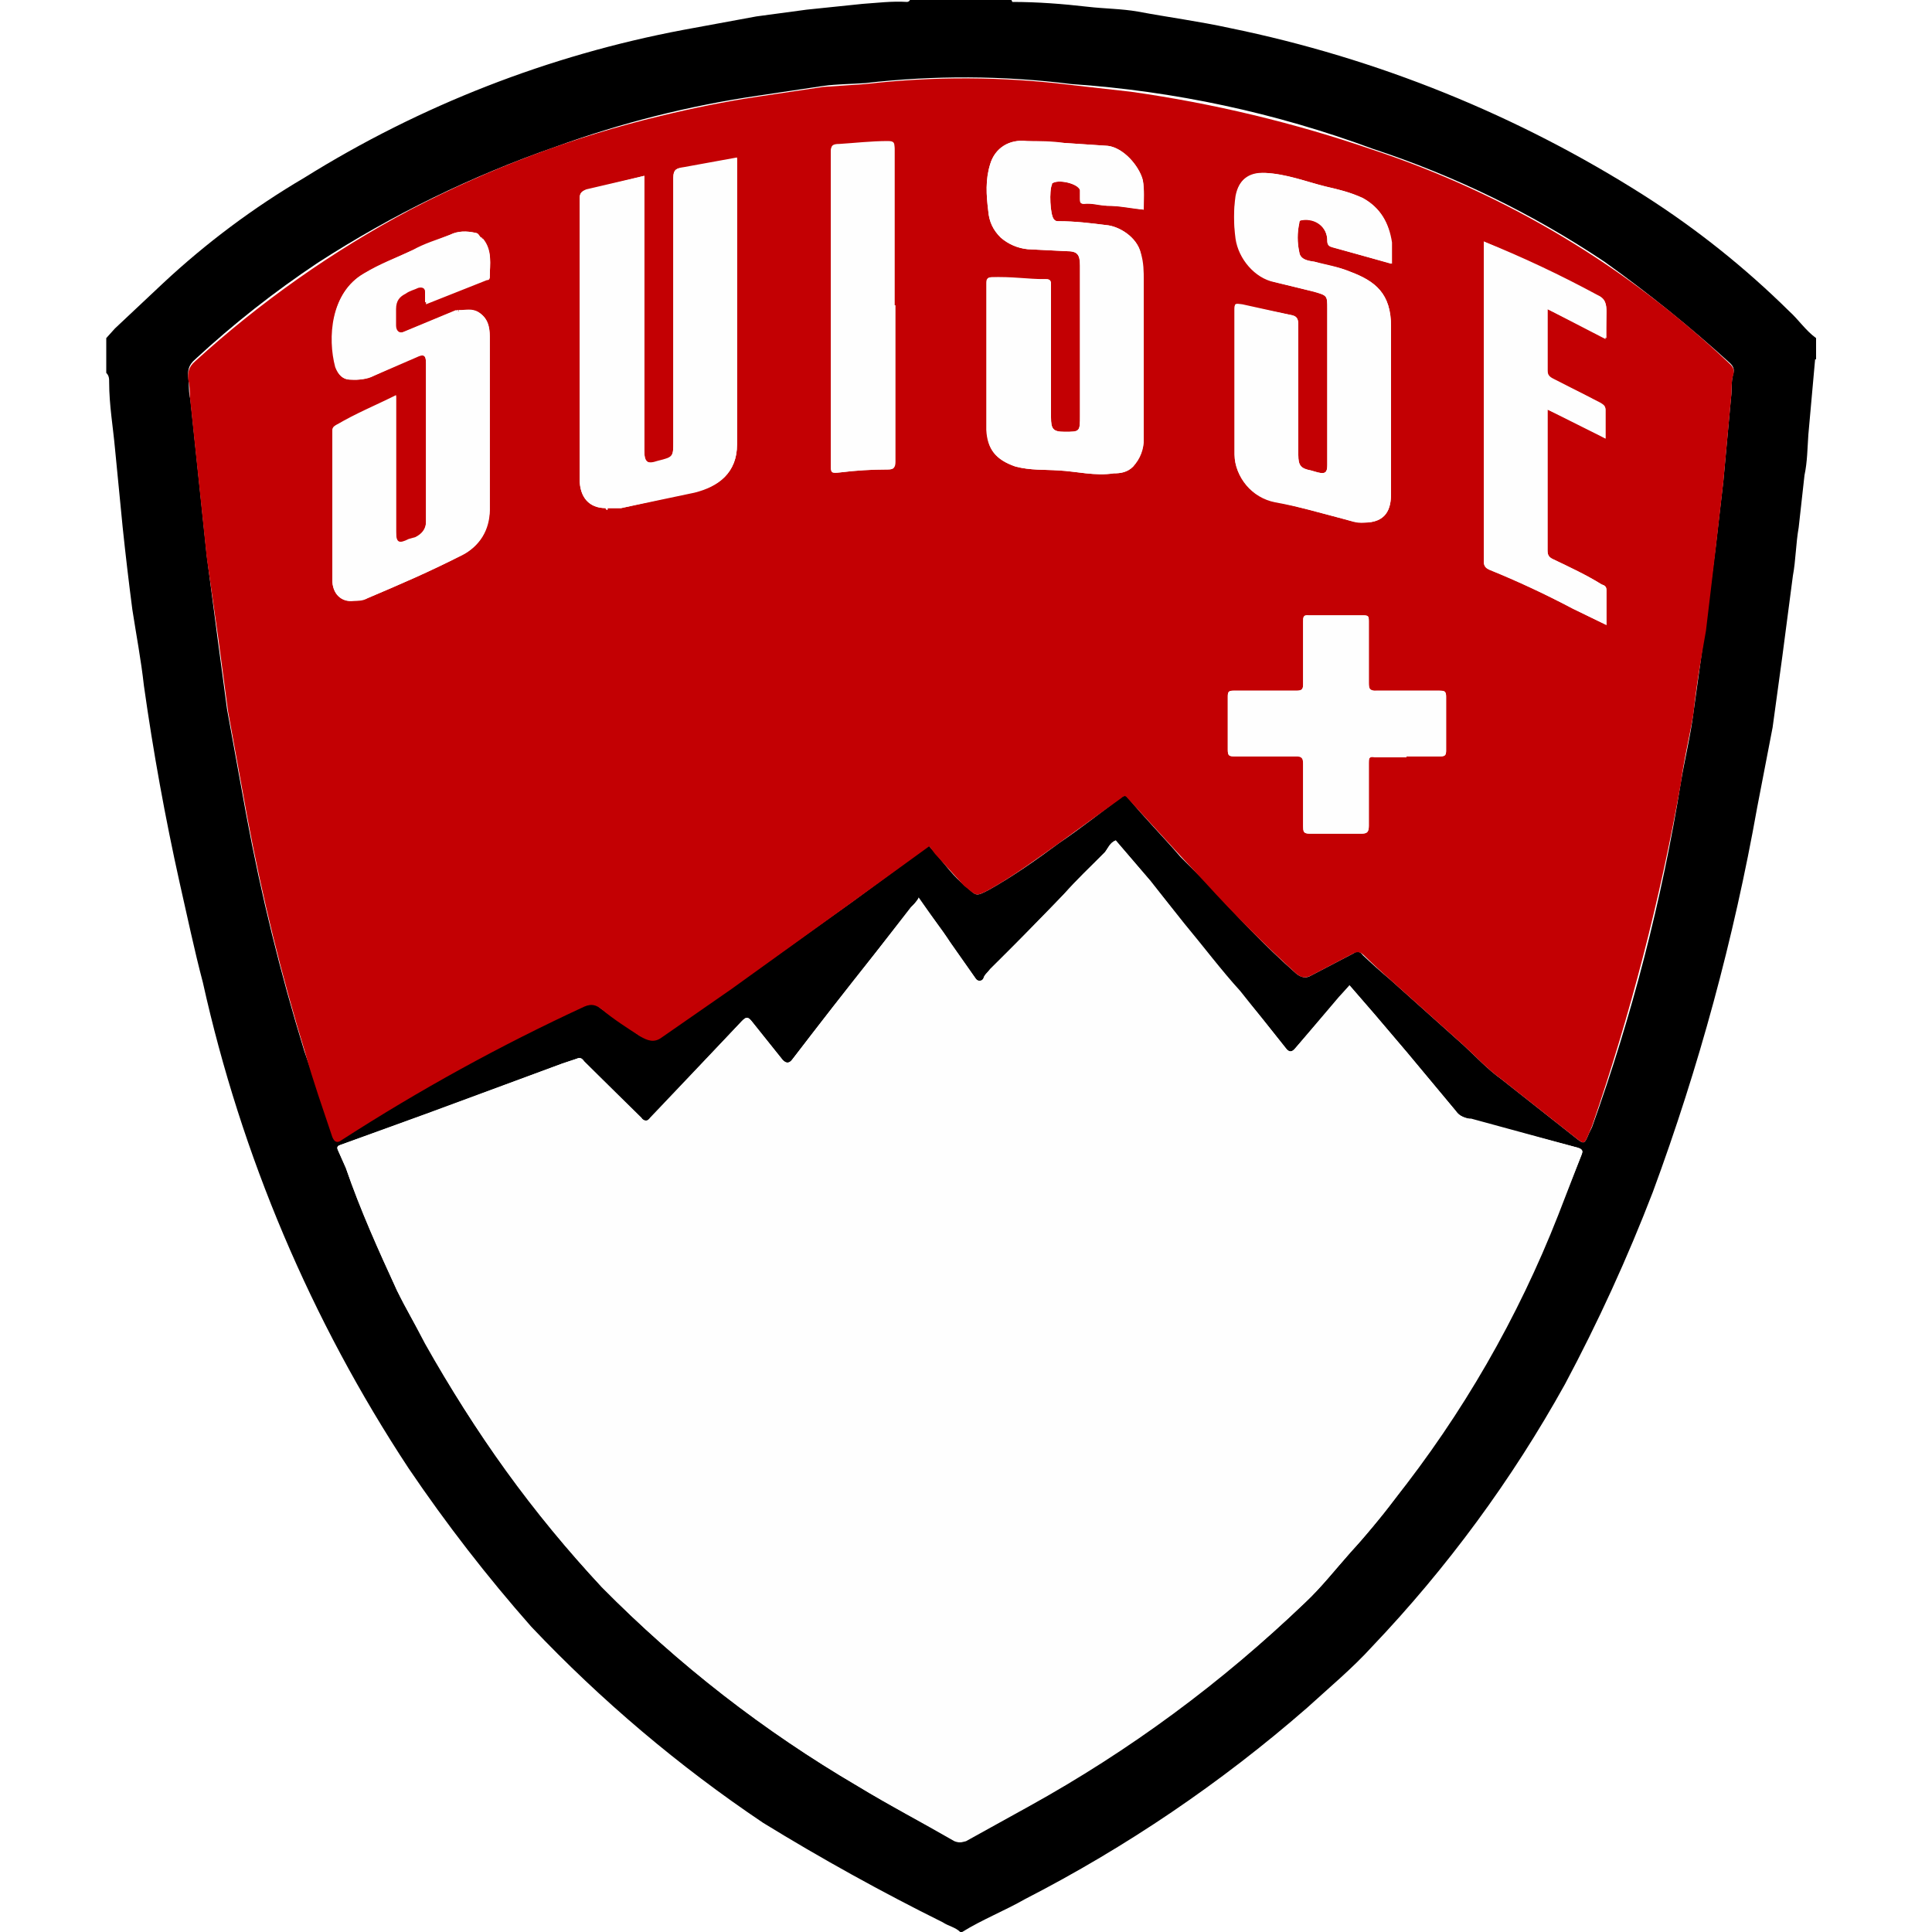
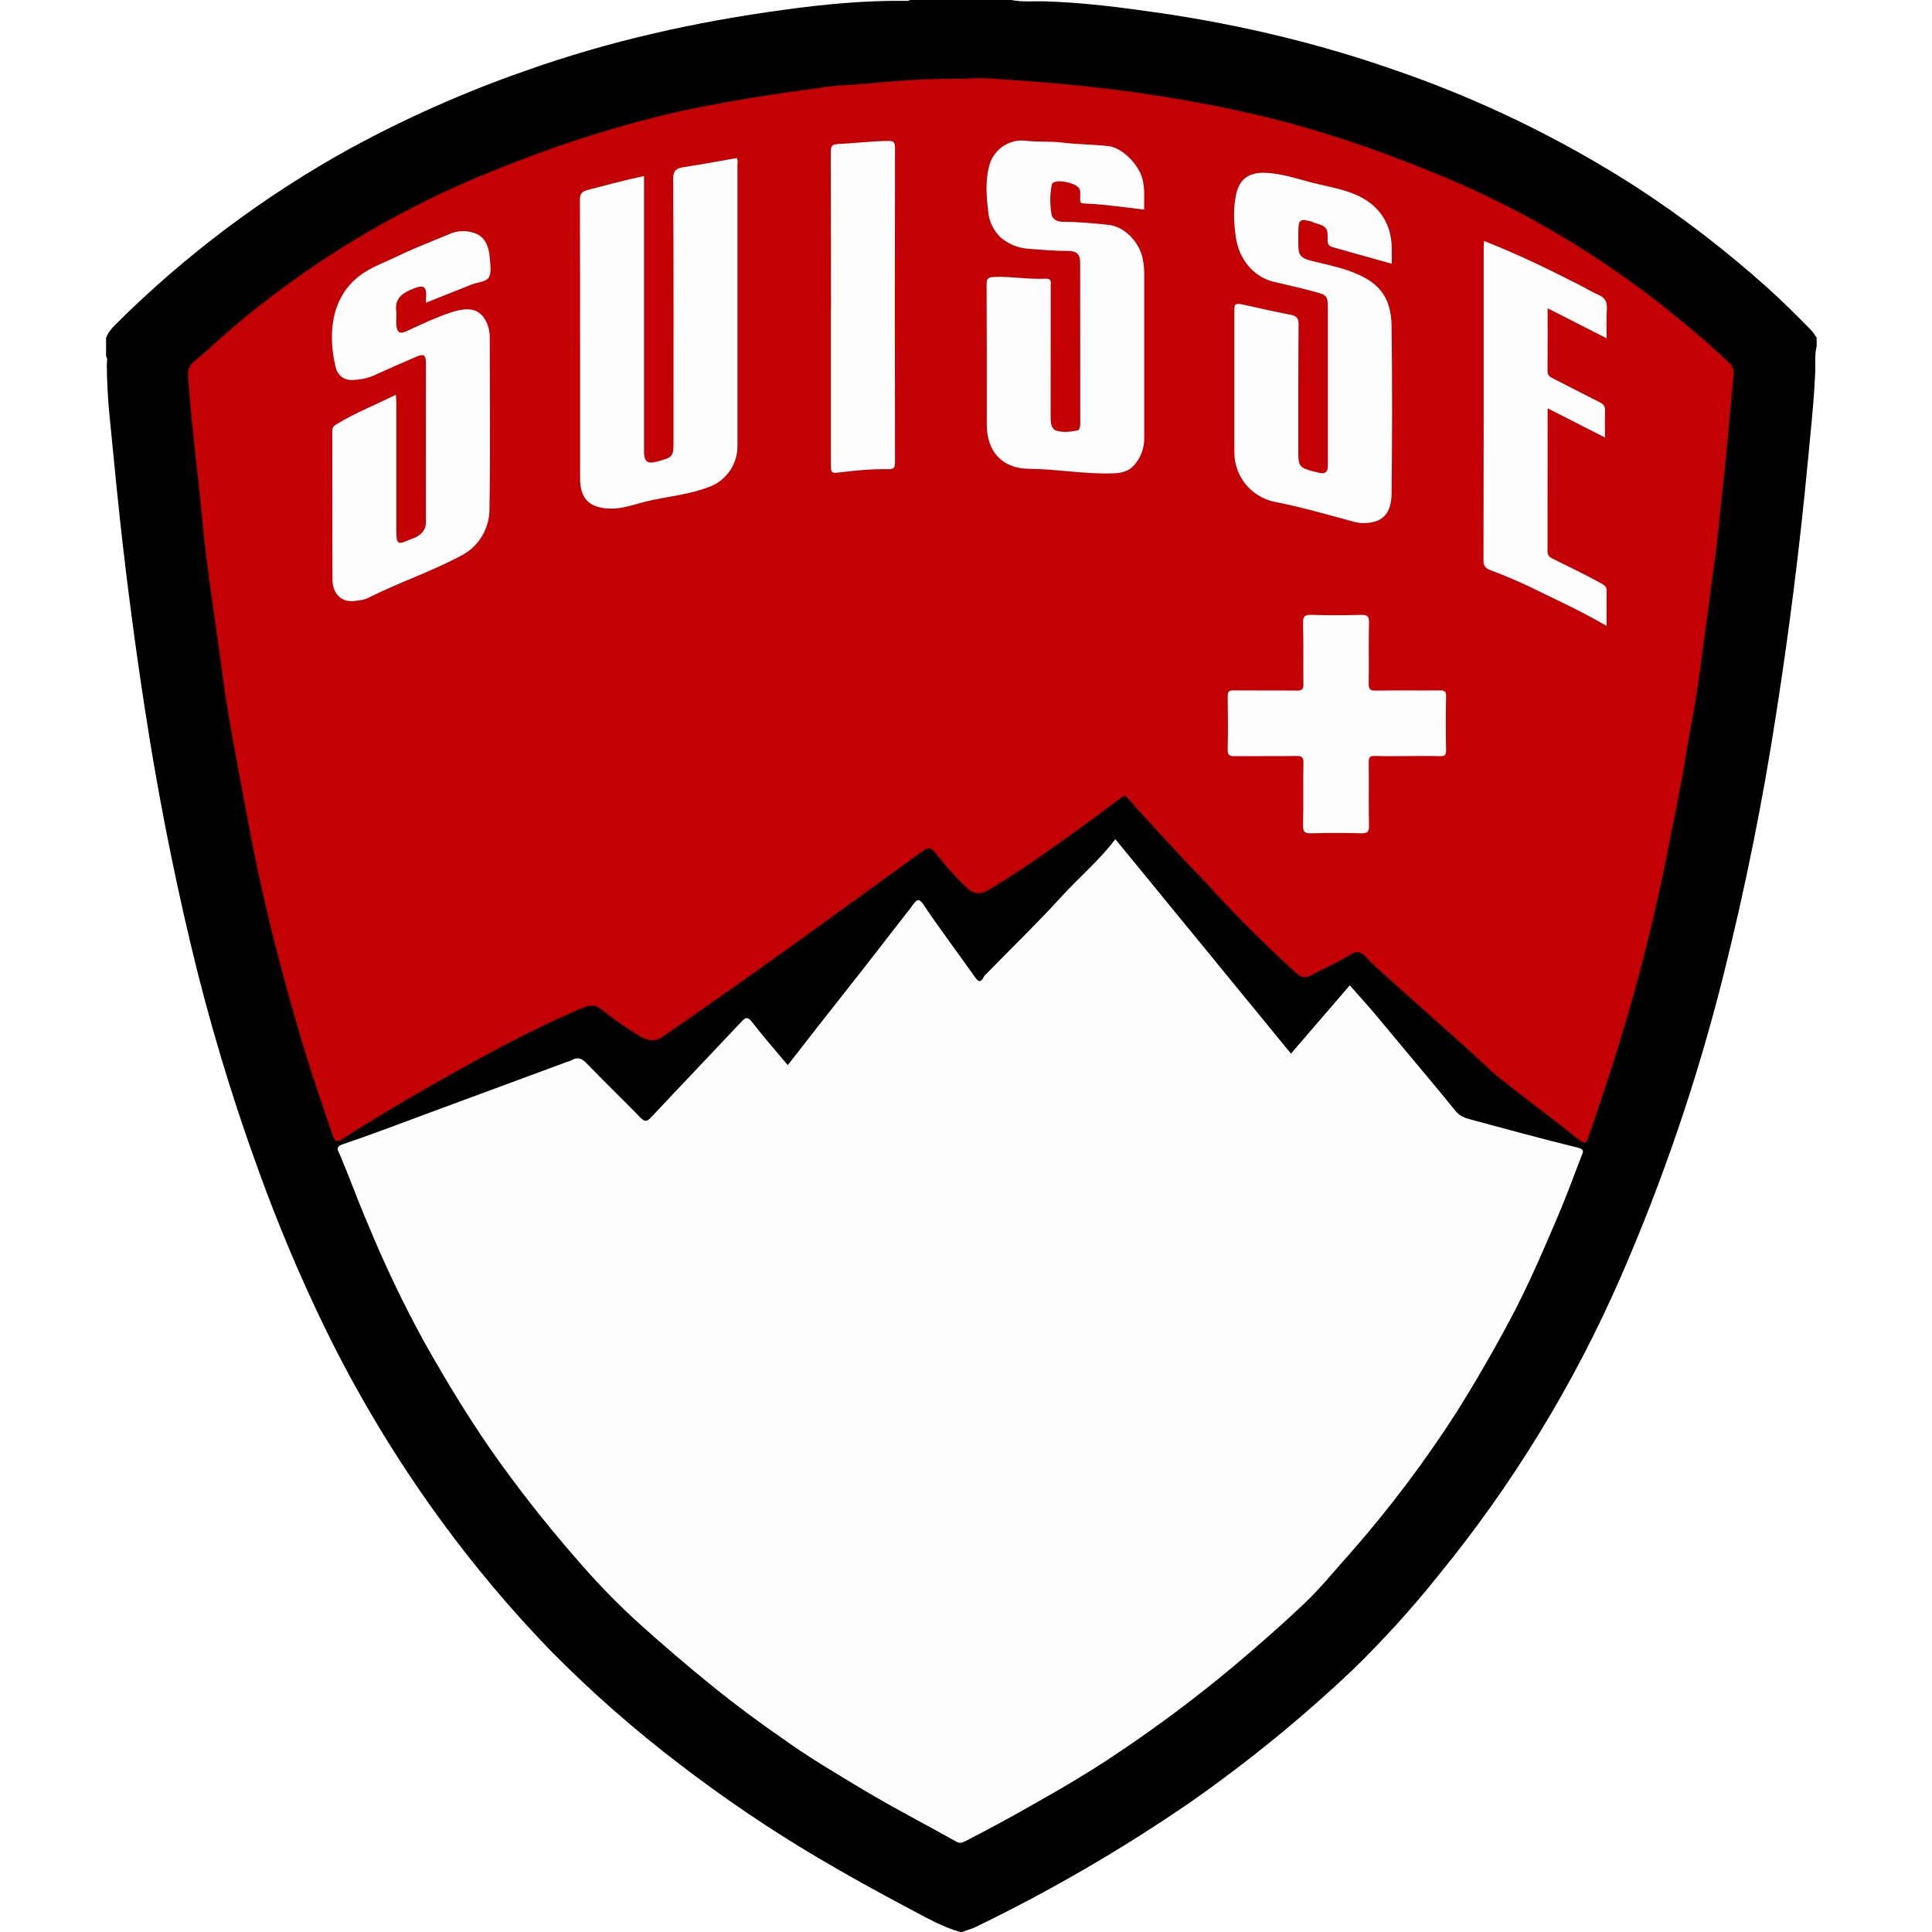
- <svg xmlns="http://www.w3.org/2000/svg" version="1.1" id="Layer_1" x="0" y="0" viewBox="0 0 200 200" xml:space="preserve">
-   <style>.swi_st0{fill:#c30003}.swi_st1{fill:#fefefe}</style>
-   <path d="M94.2 0h10.5l.1.2c2.6 0 5.2.2 7.8.5 1.7.2 3.5.2 5.2.5 3.2.6 6.3 1 9.5 1.7a127.7 127.7 0 0143 17.4 91.1 91.1 0 0114.9 11.9c1 .9 1.7 2 2.8 2.8v2.2h-.1l-.7 7.8c-.1 1.4-.1 2.8-.4 4.2l-.6 5.4c-.3 1.7-.3 3.4-.6 5l-1.1 8.4-1 7.3-1.6 8.3a232.5 232.5 0 01-10.8 39.8 178.3 178.3 0 01-9.1 19.9 133 133 0 01-20 27.2c-2 2.2-4.4 4.2-6.7 6.3a145.8 145.8 0 01-29.2 19.8c-2.1 1.2-4.4 2.1-6.5 3.4h-.2c-.5-.5-1.2-.6-1.8-1A236.2 236.2 0 0179 188.7 142.8 142.8 0 0155 168.4 162.3 162.3 0 0142.3 152 150.8 150.8 0 0121 101.7c-.9-3.4-1.6-6.8-2.4-10.3A263.7 263.7 0 0114.9 71c-.3-2.7-.8-5.3-1.2-7.9a344 344 0 01-1-8.5l-.8-8.2c-.2-2.2-.6-4.5-.6-6.8 0-.4 0-.7-.3-1V35l.9-1 5-4.7a83.3 83.3 0 0114.6-10.9A114.1 114.1 0 0170.7 3.1l7.6-1.4 5.2-.7 5.8-.6c1.5-.1 3-.3 4.6-.2 0 0 .2 0 .3-.2zm2 87.6l.7.8c1 1.2 1.8 2.3 3 3.3s1 1.2 2.5.4c2.5-1.4 4.9-3.1 7.2-4.8 2.2-1.5 4.4-3.2 6.5-4.8.2-.1.4-.2.6 0 1.8 2.2 3.7 4.1 5.5 6.2l2.7 2.7c3 3.3 6 6.5 9.3 9.4.5.4 1 .5 1.5.2l4.4-2.3c.4-.3.7-.2 1 .2a65 65 0 002.8 2.5l7.6 6.8c1.3 1.2 2.5 2.5 3.9 3.5l7.6 6c1 .8 1 .8 1.5-.4l.3-.6A199.7 199.7 0 00174 81c.4-2.4 1-4.8 1.3-7.2l1.2-8.6 1.1-8.5.8-6.9.8-8.7c.1-.7 0-1.6.2-2.3.2-.6 0-.9-.3-1.2a141.6 141.6 0 00-13-10.5 98.5 98.5 0 00-24-11.7 111.5 111.5 0 00-31.2-6.7 89.4 89.4 0 00-21.3-.1c-1.4.1-3 .1-4.4.3l-6.7 1a105.7 105.7 0 00-21 5.3 114.8 114.8 0 00-24.6 12c-4.5 3-8.7 6.3-12.7 10-.7.6-.8 1.2-.7 2 .1.7 0 1.4.2 2.1l1 9.5.7 6.7 1.1 8.4 1 7.5 2 11a218.1 218.1 0 006 24.4l3 8.7c.1.5.4.7 1 .3a211 211 0 0125-13.7c.7-.2 1.2-.2 1.7.3l4 2.8c.8.4 1.5.7 2.3.1l7.2-5 12.6-9 7.9-5.8zm19.3-.6c-.6.3-.8.8-1.1 1.2-1.5 1.5-3 2.9-4.3 4.4l-7.6 7.8c-.3.3-.6.5-.7.9-.2.4-.6.3-.8 0l-2.6-3.7c-1-1.6-2.2-3-3.3-4.6l-.8 1-3.8 4.8-4.7 6-3.8 4.9c-.3.4-.7.4-1 0l-3.2-4c-.4-.5-.6-.4-1 0l-9.4 10c-.4.4-.7.5-1 0l-5.9-5.8c-.2-.2-.4-.5-.8-.3l-1.5.5-14 5.2-8.9 3.2c-.3.1-.5.2-.3.6l.8 1.8c1.5 4.4 3.4 8.6 5.3 12.7.9 1.9 2 3.7 3 5.5a122.4 122.4 0 0018.2 25.2 127.2 127.2 0 0026.5 20.6c3.3 2 6.7 3.8 10 5.7.5.2.8.1 1.2 0l6.5-3.6a136 136 0 0028.6-21.1c1.7-1.6 3.1-3.4 4.7-5.2 1.6-1.7 3-3.5 4.5-5.4a114.7 114.7 0 0017-29.5l2.4-6.2c.1-.3.3-.6-.4-.8l-11-3c-.6 0-1.2-.2-1.6-.8l-5-6-3.4-4-2.6-3-1 1.2-4.6 5.3c-.4.5-.7.4-1 0-1.6-2-3.1-4-4.8-5.8l-5.7-7-3.5-4.5-3.6-4.2z" />
-   <path class="swi_st0" d="M96.2 87.6l-8 5.8-12.5 9-7.2 5c-.8.6-1.5.3-2.2-.1-1.4-.9-2.8-1.8-4-2.8-.6-.5-1.1-.6-1.8-.3A205.2 205.2 0 0035.4 118c-.5.4-.8.2-1-.3-1-3-2-5.8-2.8-8.7a223 223 0 01-6-24.4l-2-11-1-7.5-1.2-8.4-.7-6.7-1-9.5c-.1-.7 0-1.4-.2-2.1-.1-.8 0-1.4.7-2a109.3 109.3 0 0122.3-15.7A112.1 112.1 0 0168.4 12c3.3-.8 6.7-1.5 10.1-2l6.7-1 4.4-.3a89.4 89.4 0 0121.3.1l6.2.7a135.8 135.8 0 0125 6 98.5 98.5 0 0137 22.2c.3.3.5.6.3 1.2-.2.7-.1 1.5-.2 2.3l-.8 8.7-.8 7-1 8.4c-.5 2.8-1 5.7-1.3 8.6-.4 2.4-1 4.8-1.3 7.2a238.5 238.5 0 01-9.2 35.5l-.3.7c-.5 1.2-.5 1.2-1.5.4l-7.6-6c-1.4-1-2.6-2.3-3.9-3.5l-7.6-6.8a65 65 0 01-2.7-2.5c-.4-.4-.7-.4-1.1-.2l-4.4 2.3c-.6.3-1 .2-1.5-.2-3.3-3-6.4-6.1-9.4-9.4l-2.6-2.8-5.5-6c-.2-.3-.4-.2-.6 0l-6.5 4.7c-2.4 1.7-4.7 3.4-7.2 4.8-1.5.8-1.3.6-2.6-.4l-3-3.3-.6-.8zm-46.3-63c-.3 0-.3-.4-.7-.5-.9-.2-1.8-.2-2.6.2l-3.9 1.6c-1.7.8-3.4 1.5-5 2.4-3.5 2-3.8 6.7-3 9.7.3.8.8 1.3 1.6 1.3.9 0 1.7 0 2.4-.4l4.4-2c.8-.3 1-.1 1 .7V54c0 .8-.5 1.3-1.1 1.6l-.7.2c-1 .5-1.3.4-1.3-.8V42v-1L34.8 44c-.3.2-.4.4-.4.7V60c0 1.5 1 2.4 2.2 2.2.6 0 1 0 1.5-.3 3.3-1.4 6.5-2.8 9.7-4.4 1.8-.9 2.8-2.7 2.9-4.7v-18c0-1-.2-1.9-1.2-2.5-.6-.3-1.3-.1-2-.2h-.2L42 34.3c-.6.3-1 0-1-.6V32c0-.9.4-1.3 1-1.6.4-.3.9-.4 1.3-.6.4-.1.7 0 .8.5v1.2l6.3-2.5c.1 0 .3 0 .3-.3 0-1.3.3-2.7-.7-3.8 0-.1 0-.2-.1-.1zm13 28h1.4l7.6-1.7c2.5-.5 4.4-2 4.4-4.9V17.3v-1l-5.5 1c-.7.1-1.1.2-1.1 1.1v27.3c0 1.6 0 1.6-1.6 2-1.2.4-1.4.1-1.4-1V21.6v-3.4l-6 1.5c-.5.1-.7.3-.7.9v28.9c0 2 1 3.1 2.7 3.1l.1.2.1-.1zm55.5-30.9c0-1 .1-2-.1-3-.4-1.6-2-3.4-3.6-3.6l-4.5-.3-4-.2c-1.7-.2-3.2.7-3.7 2.4-.5 1.6-.4 3.2-.2 4.8.1 1.2.5 2 1.3 2.8a5 5 0 002.8 1.2l4 .2c1.1 0 1.4.3 1.4 1.5V43c0 1.7 0 1.7-1.6 1.7-1.2 0-1.4-.3-1.4-1.5v-7-6.7c0-.3 0-.6-.5-.6-1.9 0-3.7-.3-5.6-.2-.5 0-.6.2-.6.6v15.2c.1 2 1 3.1 3 3.8 1.6.4 3 .3 4.5.4 1.9.1 3.8.6 5.7.3.7 0 1.4-.1 2-.7a4 4 0 001.1-2.9V29c0-.9 0-1.8-.3-2.8-.4-1.7-2.3-2.8-3.6-2.9-1.6-.2-3.2-.4-4.9-.4-.2 0-.3 0-.5-.2-.4-.4-.5-3-.2-3.6V19c.6-.5 2.7 0 2.9.7v1c0 .2 0 .4.4.4.8-.1 1.6.1 2.4.2 1.3 0 2.5.3 3.8.4zm25.7 5.6v-2.2c-.3-2-1.2-3.6-3-4.6-1.3-.6-2.6-.9-3.9-1.2-2-.5-4-1.3-6.2-1.4-1.8 0-2.8.8-3 2.3-.3 1.5-.3 3 0 4.5.2 2 1.9 4 4 4.5l4 1c1.4.4 1.4.4 1.4 1.7v16.2c0 .8-.2 1-1 .8l-.7-.2c-1-.2-1.3-.5-1.3-1.6V33.6c0-.7-.3-.9-.8-1l-5-1c-.7-.2-.8-.2-.8.5v15c0 2.2 1.9 4.4 4.1 4.8 2.4.5 4.8 1.2 7.1 1.8.8.2 1.4.5 2.2.4 2.3 0 2.8-1.4 2.8-3V33.8c0-3.4-1.6-4.7-4.3-5.7-1.2-.5-2.4-.7-3.6-1-.7-.1-1.5-.2-1.6-1a7 7 0 010-3c0-.2 0-.3.3-.4 1.4-.1 2.6.8 2.6 2.2 0 .4.1.6.5.7l6.2 1.7zm9.5-2.4v33.2c0 .6.3.7.6.9a95 95 0 018.6 4l3.5 1.7v-3.6c0-.4-.2-.5-.5-.6-1.6-1-3.4-1.8-5-2.6-.5-.2-.6-.4-.6-1V42.4l6 3v-3c0-.3-.3-.4-.5-.6-1.6-1-3.3-1.7-5-2.5-.4-.2-.5-.4-.5-.9V32l6 3.1.1-2.8c0-.8-.1-1.3-1-1.7-3.8-2-7.7-3.9-11.7-5.6zm-8 53.4h3.5c.5 0 .6-.1.6-.6v-5.6c0-.5-.2-.6-.7-.6h-6.5c-.7 0-.8-.2-.8-.8v-6.4c0-.5 0-.6-.6-.6h-5.6c-.6 0-.6.2-.6.7v6.4c0 .6-.1.7-.7.7h-6.5c-.5 0-.6.1-.6.6v5.5c0 .6.1.7.7.7h6.3c.7 0 .8.2.8.9v6.3c0 .6 0 .8.7.8h5.3c.6 0 .8-.1.8-.8V79c0-.5 0-.7.6-.6h3.3zm-53-46.7V15.4c0-.6 0-.8-.7-.8-1.7 0-3.4.2-5 .3-.8 0-.9.2-.9 1v32c0 1.1 0 1.1 1 1 1.6-.2 3.3-.3 4.9-.3.6 0 .8-.2.8-.8V31.6z" />
-   <path class="swi_st1" d="M115.5 87l3.6 4.2 3.5 4.4c2 2.4 3.8 4.8 5.8 7l4.7 5.9c.3.4.6.5 1 0l4.5-5.3 1.1-1.2 2.6 3 3.4 4 5 6c.4.6 1 .7 1.6.9l11 2.9c.7.2.5.5.4.8l-2.5 6.2a132.5 132.5 0 01-16.9 29.5c-1.4 1.9-3 3.7-4.5 5.4-1.6 1.8-3 3.6-4.7 5.2a143 143 0 01-28.5 21l-6.6 3.6c-.4.2-.7.3-1.1 0-3.4-1.8-6.8-3.6-10.1-5.6a130.8 130.8 0 01-26.5-20.6A134.3 134.3 0 0144 139.1l-2.9-5.5c-1.9-4.2-3.8-8.4-5.3-12.7l-.8-1.8c-.2-.4 0-.5.3-.6l8.8-3.2 14.1-5.2 1.5-.5c.4-.2.6 0 .8.3l5.8 5.8c.5.4.7.4 1 0l9.5-10c.4-.4.6-.5 1 0l3.2 4c.4.4.7.4 1 0a584.4 584.4 0 018.5-10.9l3.8-4.9c.3-.3.6-.5.8-1l3.3 4.7 2.6 3.7c.2.3.6.3.8 0 .1-.4.5-.7.7-1 2.5-2.5 5.1-5 7.6-7.7l4.3-4.4c.3-.4.5-1 1.1-1.2zM62.7 52.6c-1.7 0-2.7-1.1-2.7-3V33 20.6c0-.6.2-.8.7-1l6-1.4v28.4c0 1.2.3 1.5 1.4 1.2 1.6-.5 1.6-.5 1.6-2.1V18.4c0-.9.4-1 1-1l5.6-1V46c0 3-2 4.4-4.4 5l-7.6 1.6h-1.4-.2zM47.5 32.1c.7 0 1.4-.2 2 .2 1 .6 1.2 1.6 1.2 2.6v17.9c0 2-1 3.8-3 4.7-3 1.6-6.3 3-9.6 4.4a5 5 0 01-1.5.3c-1.3.1-2.2-.7-2.2-2.2V44.7c0-.3 0-.5.4-.7 2-1.2 4-2 6.2-3.1v14.2c0 1.2.2 1.3 1.3.8l.7-.2c.6-.3 1.1-.8 1.1-1.6V37.6c0-.8-.2-1-1-.6l-4.4 1.9c-.7.3-1.6.5-2.4.4-.8 0-1.3-.5-1.5-1.3-.8-3-.6-7.7 2.9-9.7 1.6-1 3.3-1.6 5-2.4 1.2-.7 2.6-1.1 3.9-1.6.8-.4 1.7-.4 2.6-.2.4 0 .4.4.7.6h.1c1 1.2.7 2.6.7 4 0 .2-.2.1-.3.2L44 31.3v-1.1c0-.5-.4-.6-.8-.5l-1.3.5c-.6.4-1 .8-1 1.7v1.8c0 .7.4.9 1 .6l5.3-2.2v.1h.2zM118.4 21.7c-1.3-.2-2.5-.4-3.8-.4-.8 0-1.6-.3-2.4-.2-.3 0-.4-.2-.4-.5v-1c-.2-.6-2.3-1.1-2.9-.6v.1c-.3.6-.2 3.1.2 3.6.1.2.3.2.5.2 1.7 0 3.3.2 4.9.4 1.3.1 3.2 1.2 3.6 3l.3 2.7v16.4c0 1.1-.4 2-1.1 2.9-.6.6-1.3.7-2 .7-2 .3-3.8-.2-5.7-.3-1.5-.1-3 0-4.4-.4-2.2-.7-3-1.9-3-3.8V29.3c0-.4 0-.6.5-.6 1.9 0 3.7.3 5.6.2.5 0 .5.3.5.6v13.7c0 1.2.2 1.5 1.4 1.5 1.6 0 1.6 0 1.6-1.7V27.5c0-1.2-.3-1.5-1.4-1.5l-4-.2a5 5 0 01-2.8-1.2 4.2 4.2 0 01-1.3-2.8c-.2-1.6-.3-3.2.2-4.8.5-1.7 2-2.6 3.8-2.4 1.3 0 2.6 0 3.9.2l4.5.3c1.5.2 3.2 2 3.6 3.5.2 1 0 2 .1 3.1zM144 27.3l-6-1.7c-.5-.2-.6-.3-.6-.7 0-1.4-1.2-2.3-2.6-2.1-.2 0-.3.1-.3.3a7 7 0 000 3c.1.8 1 .9 1.6 1 1.2.4 2.4.5 3.6 1 2.7 1 4.3 2.3 4.3 5.7v17.3c0 1.6-.5 3-2.8 3-.8 0-1.4-.2-2.2-.4-2.3-.6-4.7-1.3-7-1.7a5.2 5.2 0 01-4.2-5V32.1c0-.7 0-.7.8-.6l5 1.1c.6.1.8.3.8 1v13.5c0 1.1.2 1.4 1.3 1.6l.7.2c.8.2 1 0 1-.7v-8.7V32c0-1.4 0-1.4-1.3-1.8l-4.2-1c-2-.4-3.7-2.4-4-4.5-.2-1.5-.2-3 0-4.4.3-1.6 1.3-2.5 3-2.4 2.2.1 4.3.9 6.3 1.4 1.3.3 2.6.6 3.8 1.2 1.9 1 2.8 2.6 3 4.6v2.2zM153.6 25c4 1.6 8 3.5 11.7 5.5.9.4 1 .9 1 1.8V35l-6.1-3v6.3c0 .5.2.7.6.9l4.9 2.5c.3.2.5.3.5.7v3c-2-1.2-4-2.1-6-3V57c0 .5.2.7.6.9 1.7.8 3.4 1.6 5 2.6.3.1.5.2.5.6v3.6l-3.5-1.7a96.4 96.4 0 00-8.5-4c-.4-.1-.7-.3-.7-.9V25.4v-.5zM145.6 78.3h-3.3c-.5 0-.6.1-.6.6v6.6c0 .6-.2.8-.8.8h-5.3c-.6 0-.7-.2-.7-.8v-6.4c0-.6 0-.9-.8-.8h-6.3c-.6 0-.7-.1-.7-.7v-5.5c0-.5.1-.6.6-.6h6.5c.6 0 .7-.2.7-.7v-6.5c0-.4 0-.7.6-.6h5.6c.5 0 .6.1.6.6v6.3c0 .7 0 1 .8.9h6.5c.5 0 .7 0 .7.6v5.6c0 .4-.1.6-.6.6h-3.5zM92.6 31.6v16.2c0 .6 0 .8-.7.8-1.7 0-3.3.1-4.9.3-1 .1-1 .1-1-1V16c0-.8.1-1 .8-1 1.7 0 3.4-.3 5-.3.7 0 .8.2.8.8v16.2z" />
-   <path class="swi_st1" d="M50 24.8l-.1-.1s.1 0 0 .1z" />
-   <path class="swi_st0" d="M47.5 32.1l-.1.1h-.1.2z" />
-   <path class="swi_st1" d="M62.7 52.6h.2v.2l-.2-.1z" />
+ <svg xmlns="http://www.w3.org/2000/svg" viewBox="0 0 200 200">
+   <path d="M94.17 0h10.52c1.15.23 2.3.11 3.45.14 4.05.12 8.06.64 12.05 1.22 8.2 1.21 16.22 3.11 24.05 5.84a115.83 115.83 0 0125.14 12.16c4.78 3.1 9.27 6.57 13.52 10.37 1.58 1.41 3.07 2.91 4.56 4.42.25.25.42.54.6.82v.85c-.22.89-.12 1.8-.15 2.69-.13 3.2-.5 6.36-.79 9.54a430.7 430.7 0 01-3.25 25.83 296.53 296.53 0 01-5.43 26.95 199.42 199.42 0 01-10.67 31.38 132.5 132.5 0 01-18.89 30.9 104.54 104.54 0 01-8.83 9.73 146.16 146.16 0 01-16.82 13.72 169.37 169.37 0 01-22.29 12.95c-.43.2-.9.3-1.34.5h-.17c-1.9-.54-3.59-1.52-5.3-2.43a222.6 222.6 0 01-9.57-5.33 143.1 143.1 0 01-14.18-9.6 125.6 125.6 0 01-13.31-11.7 126.82 126.82 0 01-11.47-13.62 131.66 131.66 0 01-12.05-20.04 167.42 167.42 0 01-6.81-16.19 211.04 211.04 0 01-7.03-23.48 304.12 304.12 0 01-4.7-24.16 445.5 445.5 0 01-2.59-19.67c-.4-3.68-.74-7.37-1.11-11.05a55.34 55.34 0 01-.25-4.99c0-.3.1-.62-.08-.9v-1.87c.2-.55.56-.97.96-1.37a108.96 108.96 0 0124.34-18.26 122 122 0 0118.05-8c8.72-3.11 17.7-5.1 26.86-6.34C85.33.44 89.5.04 93.7.09c.16 0 .34.04.48-.09z" />
+   <path d="M99.82 8.16c1.8-.19 3.94.06 6.07.2 2.76.19 5.51.45 8.26.77 5.37.62 10.69 1.54 15.95 2.76 6 1.4 11.82 3.36 17.53 5.67a98.26 98.26 0 018.61 3.89 99.17 99.17 0 0114.82 9.38c2.74 2.12 5.41 4.34 7.95 6.72.42.4.5.75.44 1.38-.15 1.44-.26 2.9-.4 4.35-.18 2.17-.4 4.33-.63 6.5-.19 1.8-.4 3.61-.57 5.42-.15 1.6-.4 3.2-.61 4.8l-.73 5.48c-.3 2.12-.55 4.26-.88 6.38-.35 2.2-.8 4.37-1.15 6.57-.46 2.94-1.09 5.85-1.66 8.77a198.76 198.76 0 01-5.28 21.1c-.97 3.16-2.04 6.3-3.11 9.43-.2.58-.33.76-.94.28-2.66-2.12-5.4-4.14-8.06-6.26-1.3-1.04-2.46-2.22-3.7-3.33l-7.9-7.06c-.84-.75-1.7-1.49-2.46-2.32-.52-.57-.97-.6-1.58-.22-1.3.84-2.73 1.41-4.08 2.16-.55.3-1 .22-1.44-.18a129.2 129.2 0 01-9.33-9.32c-.9-.97-1.85-1.9-2.74-2.88-1.83-2.01-3.73-3.97-5.51-6.04-.19-.22-.32-.2-.56-.03-1.71 1.28-3.43 2.57-5.18 3.82-2.8 2-5.63 4-8.6 5.77-.92.54-1.6.43-2.3-.25a31.37 31.37 0 01-3-3.3c-.69-.88-.84-.96-1.72-.33l-11.1 8.04a944.27 944.27 0 01-15.5 10.96c-.88.61-1.6.56-2.43.06a33.07 33.07 0 01-3.98-2.76c-.64-.53-1.16-.56-1.92-.24-5.44 2.29-10.6 5.13-15.72 8.05-3.15 1.79-6.26 3.65-9.3 5.6-.62.4-.8 0-.95-.44-.96-2.85-1.96-5.69-2.83-8.56a272.13 272.13 0 01-2.85-10.11 204.7 204.7 0 01-3.17-14.33c-.68-3.66-1.39-7.32-2-10.99-.42-2.47-.71-4.96-1.06-7.45-.4-2.81-.82-5.62-1.17-8.44-.28-2.25-.46-4.5-.7-6.75-.27-2.55-.57-5.1-.83-7.66-.14-1.45-.24-2.9-.35-4.35-.04-.58.09-.98.6-1.42 1.12-.94 2.2-1.92 3.29-2.9a93.53 93.53 0 016.96-5.5 95.69 95.69 0 0112.41-7.57c3.98-2.09 8.13-3.78 12.33-5.36 4.36-1.63 8.79-3 13.3-4.12 3.05-.76 6.14-1.31 9.24-1.84 2.55-.43 5.12-.75 7.68-1.13 1.47-.22 2.96-.23 4.44-.37 3.24-.32 6.49-.55 10.1-.5z" fill="#c30003" />
+   <path d="M81.55 110.26l3.11-3.99 4.66-5.92 5.02-6.46c.07-.1.12-.19.19-.27.37-.44.57-.72 1.08.04 1.7 2.55 3.57 5 5.34 7.52.37.52.6.52.88-.04.07-.15.21-.26.33-.38 2.6-2.67 5.29-5.26 7.8-8.02 1.8-1.98 3.86-3.7 5.5-5.87l18.18 22.2 6.09-7.07c.89 1.01 1.76 1.97 2.6 2.96l3.35 4.02c1.68 2.02 3.39 4.03 5.04 6.08.43.52 1 .68 1.56.84 3.69 1 7.37 2 11.08 2.91.72.18.5.49.37.82-.79 2.06-1.55 4.13-2.41 6.16-1.58 3.68-3.14 7.37-5.04 10.9a155.2 155.2 0 01-5.5 9.5 121.52 121.52 0 01-10.98 14.57c-1.57 1.74-3.04 3.58-4.74 5.2-2.3 2.18-4.69 4.28-7.12 6.33a139.88 139.88 0 01-12.42 9.31c-2.9 1.95-5.92 3.71-8.97 5.42a155.5 155.5 0 01-6.63 3.58c-.31.16-.57.24-.9.06-3.38-1.9-6.83-3.67-10.15-5.68-2.34-1.41-4.69-2.8-6.93-4.36-2.88-1.98-5.7-4.04-8.41-6.25-2.46-2-4.87-4.06-7.23-6.18a74.02 74.02 0 01-5.97-6.06c-3-3.39-5.83-6.92-8.49-10.6-2.92-4.05-5.5-8.3-7.94-12.64a121.78 121.78 0 01-5.81-12.16c-1.03-2.4-1.92-4.86-2.93-7.26-.14-.33-.52-.73.33-1.02 3.45-1.17 6.85-2.48 10.26-3.74l12.94-4.78c.18-.06.37-.1.53-.2.61-.35 1.03-.14 1.5.34 1.83 1.89 3.72 3.72 5.56 5.6.42.44.65.5 1.1.02 3.1-3.31 6.24-6.59 9.35-9.9.44-.47.65-.59 1.12.01 1.16 1.5 2.4 2.91 3.7 4.46zM66.67 18.23V46.76c0 1.03.36 1.3 1.36 1.02 1.66-.45 1.69-.48 1.69-2.2 0-9.03.02-18.06-.03-27.08 0-.92.37-1.08 1.1-1.2 1.82-.28 3.64-.61 5.48-.94.15.26.07.53.07.8v29.02a4.47 4.47 0 01-3.03 4.26c-2.1.8-4.33.96-6.48 1.49-1.2.29-2.36.75-3.65.72-2.14-.05-3.13-.99-3.13-3.14v-12.9c0-5.29 0-10.58-.02-15.87 0-.66.14-.9.86-1.09 1.91-.48 3.8-1.02 5.78-1.42zM118.44 21.7c-1.35-.17-2.64-.33-3.93-.47-.78-.08-1.56-.14-2.34-.17-.33-.01-.35-.18-.35-.43 0-.34.05-.7-.04-1.01-.2-.65-2.29-1.12-2.81-.67-.06.05-.09.15-.1.23-.2 1-.18 2.02-.02 3 .06.4.45.77 1.12.78 1.58 0 3.17.15 4.75.31 1.63.17 3.14 1.66 3.55 3.41.13.57.18 1.15.18 1.74v16.97a4.1 4.1 0 01-1.07 2.79c-.57.65-1.34.79-2.14.82-2.92.11-5.81-.45-8.74-.47-2.77-.03-4.35-1.81-4.35-4.57 0-4.84.01-9.67-.02-14.5 0-.67.19-.77.8-.79 1.77-.07 3.53.27 5.3.18.68-.03.54.4.54.76l-.01 13.58c0 .57.05 1.2.57 1.38.72.24 1.53.13 2.28-.03.13-.03.22-.4.22-.68l-.01-16.72c0-.8-.39-1.16-1.17-1.16-1.4 0-2.81-.12-4.2-.23a4.89 4.89 0 01-2.84-1.15 4.2 4.2 0 01-1.32-2.76c-.19-1.67-.32-3.33.2-4.96a3.5 3.5 0 013.8-2.3c1.19.13 2.4.03 3.6.17 1.6.2 3.23.2 4.84.37 1.42.15 3.16 1.9 3.54 3.42.27 1.05.15 2.1.17 3.16zM144.08 27.3c-2.06-.57-4.04-1.12-6-1.68-.35-.1-.67-.2-.65-.77.06-1.29-.12-1.44-1.42-1.8-.06-.01-.1-.07-.15-.09-1.32-.36-1.46-.26-1.46 1.15v1.18c0 1.14.25 1.43 1.36 1.71 1.32.34 2.68.59 3.96 1.06 2.73 1 4.3 2.36 4.34 5.76.07 5.74.06 11.48 0 17.22-.02 1.8-.64 3.1-2.9 3.11-.7.01-1.34-.24-2-.41-2.41-.65-4.8-1.33-7.26-1.8a5.23 5.23 0 01-4.12-5.04V32.22c-.01-.67.01-.87.86-.7 1.66.37 3.32.75 4.99 1.07.57.11.8.33.8.97-.04 4.47-.03 8.94-.03 13.4 0 1.25.18 1.45 1.38 1.8.24.06.48.1.72.17.68.19.97-.07.96-.76V44 31.88c0-1.24-.12-1.34-1.33-1.67-1.4-.38-2.81-.7-4.23-1.03-2.12-.48-3.63-2.34-3.96-4.59-.22-1.5-.3-3 .03-4.5.34-1.54 1.3-2.26 2.99-2.2 1.94.06 3.75.78 5.62 1.2 1.07.24 2.15.47 3.18.83 2.56.9 4.28 2.76 4.32 5.81v1.57zM44.1 31.34c0-.11-.02-.2-.01-.28.12-1.39-.09-1.73-1.62-1.05-1.02.46-1.61 1.05-1.45 2.23.06.5-.04 1.02.02 1.53.07.55.3.85.96.55 1.54-.7 3.08-1.45 4.69-1.98 1.65-.54 2.8-.46 3.51.72.34.55.5 1.2.5 1.88 0 5.91.07 11.82-.03 17.74a5.4 5.4 0 01-3 4.88c-3.09 1.64-6.42 2.76-9.55 4.33-.44.22-.99.28-1.5.33-1.27.14-2.2-.76-2.2-2.25-.03-5.12-.01-10.24-.02-15.36 0-.3.08-.48.38-.66 1.95-1.2 4.07-2.02 6.2-3.09.02.36.05.66.05.95v13.07c0 1.48.11 1.56 1.41.97.2-.09.42-.14.61-.24.63-.33 1.04-.77 1.04-1.56-.01-5.48 0-10.97 0-16.46-.01-.87-.2-1-1.04-.64-1.44.61-2.86 1.24-4.28 1.89-.78.35-1.6.49-2.43.5-.8 0-1.4-.55-1.58-1.28-.78-3.18-.64-7.06 2.38-9.45 1.2-.94 2.63-1.42 3.96-2.06 1.72-.84 3.52-1.52 5.28-2.26a3.55 3.55 0 012.96-.08c.93.44 1.28 1.4 1.35 2.38.05.7.22 1.53-.07 2.09-.25.5-1.13.52-1.73.75-1.6.62-3.18 1.27-4.79 1.91zM166.32 64.8c-2.25-1.32-4.46-2.36-6.65-3.42a54.62 54.62 0 00-5.33-2.34c-.43-.15-.77-.34-.77-.98.03-10.83.02-21.66.02-32.49l.03-.63c3.4 1.33 6.62 2.89 9.81 4.52.69.35 1.35.76 2.04 1.06.77.34.91.8.87 1.53-.06.95-.02 1.92-.02 2.97l-6.11-3.11c0 2.22.01 4.34-.01 6.46-.01.45.2.63.56.8 1.62.82 3.22 1.66 4.84 2.47.4.2.58.42.56.9-.04.9-.01 1.8-.01 2.75l-5.94-3.02-.01 14.77c0 .46.2.64.56.81 1.7.84 3.4 1.65 5.06 2.58.36.2.52.38.5.8-.02 1.13 0 2.26 0 3.57zM145.64 78.27c-1.1 0-2.2.03-3.3-.01-.55-.03-.66.16-.65.66.03 2.18-.02 4.36.03 6.54.02.7-.22.82-.85.8-1.7-.04-3.4-.04-5.09 0-.67.03-.9-.1-.89-.85.06-2.14 0-4.3.04-6.45 0-.53-.12-.71-.7-.7-2.14.03-4.29 0-6.44.02-.55.01-.71-.13-.7-.7.04-1.83.03-3.67 0-5.5 0-.5.14-.62.62-.61 2.17.02 4.35-.01 6.53.02.58.01.7-.17.69-.7-.03-2.1.02-4.2-.04-6.28-.02-.75.22-.88.9-.86 1.7.05 3.39.05 5.09 0 .63-.01.86.11.84.81-.05 2.1 0 4.19-.03 6.28-.01.58.12.77.73.75 2.2-.04 4.41 0 6.62-.02.52-.01.67.12.66.65-.04 1.83-.04 3.67 0 5.51 0 .54-.14.67-.66.65-1.13-.04-2.26-.01-3.4-.01zM86.02 31.93L86 15.73c0-.62.12-.78.76-.82 1.73-.09 3.45-.3 5.19-.32.55-.01.7.14.7.7-.02 10.86-.02 21.71 0 32.58 0 .53-.12.72-.7.7-1.64-.03-3.28.12-4.92.32-1 .13-1.02.1-1.02-.93V31.92z" fill="#fefefe" />
</svg>
